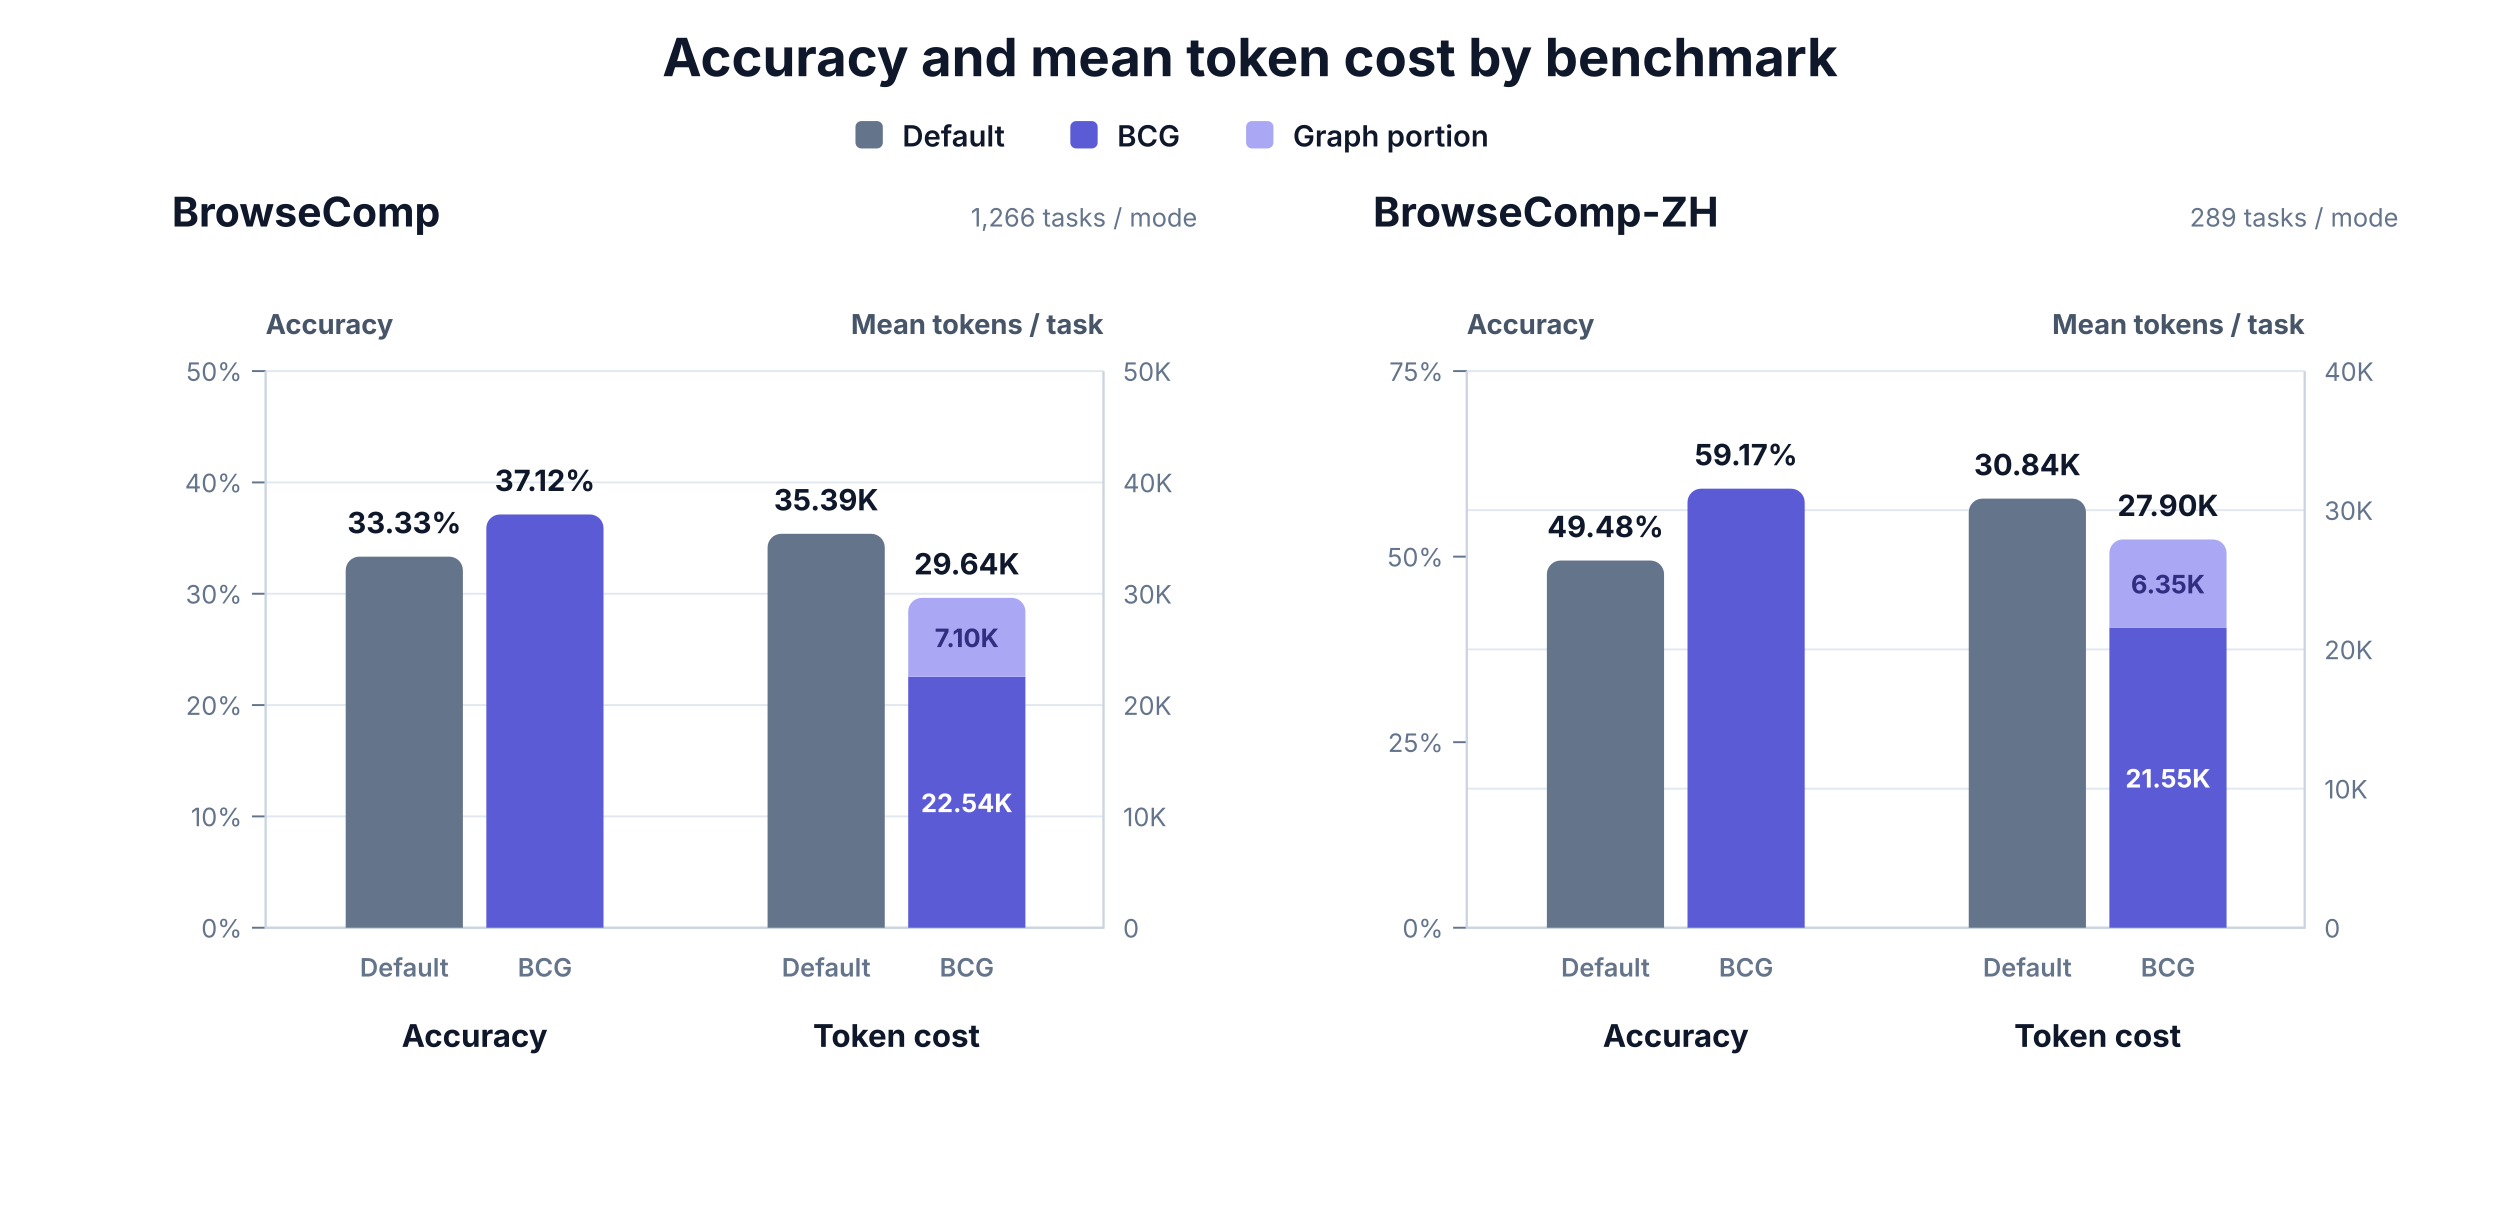
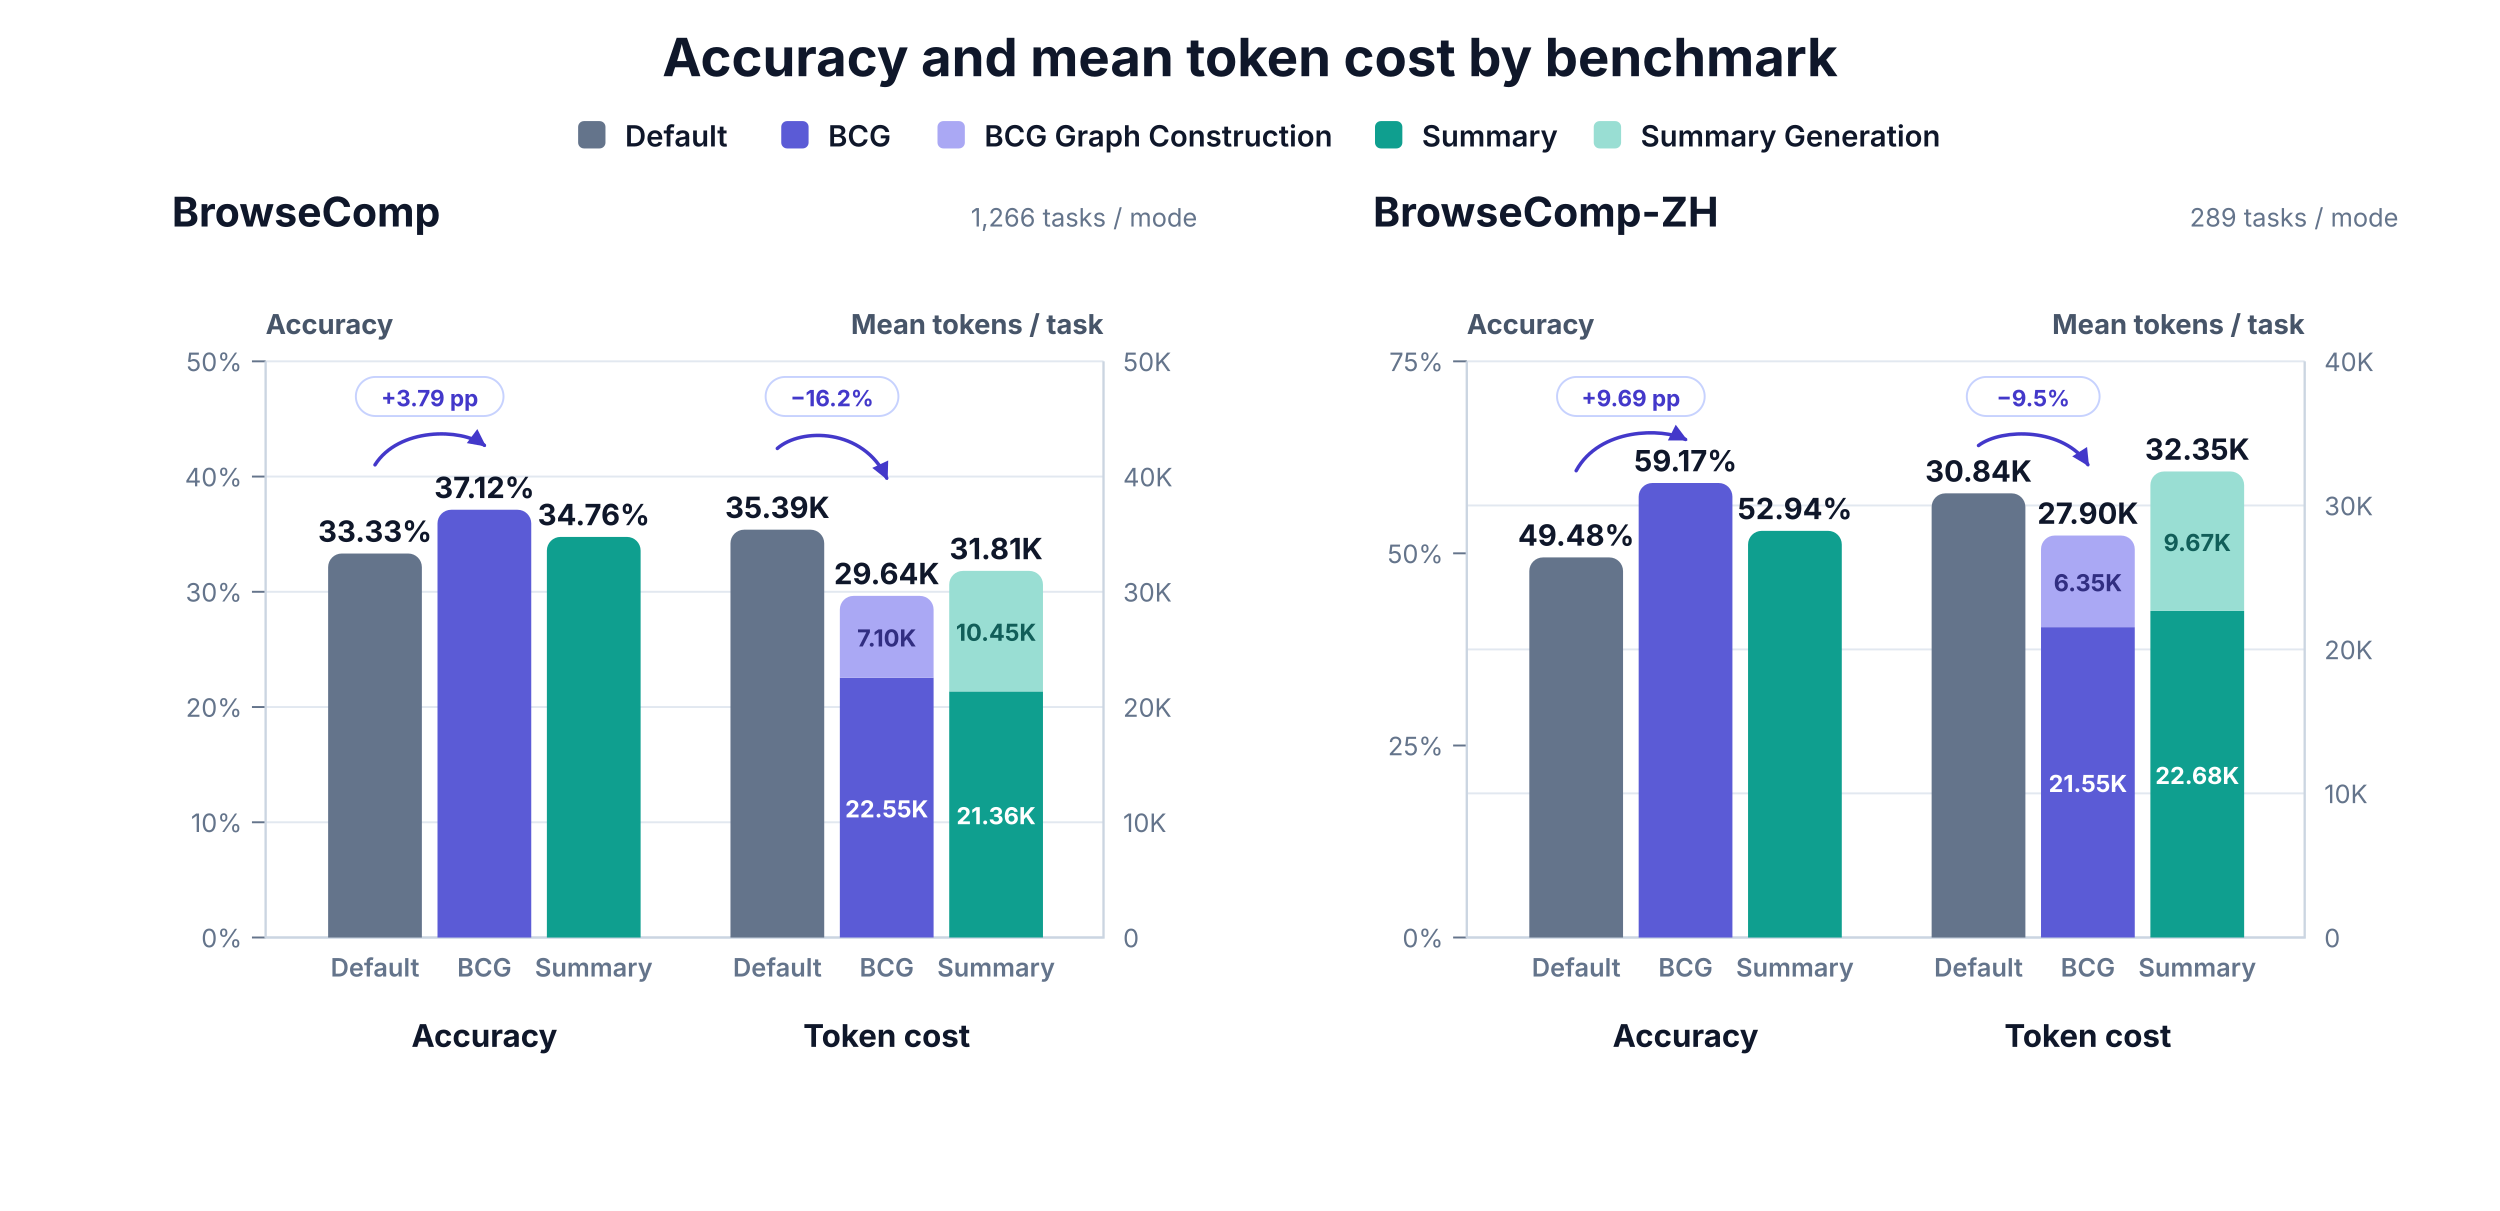
<svg xmlns="http://www.w3.org/2000/svg" width="1280" height="620" viewBox="0 0 1280 620" role="img" aria-labelledby="title desc">
  <rect width="1280" height="620" fill="#ffffff" />
  <g font-family="Inter,Arial,sans-serif">
+     <defs>
+       <marker id="improvement-arrow" viewBox="0 0 8 8" refX="7" refY="4" markerWidth="5" markerHeight="5" orient="auto">
+         <path d="M0 0L8 4L0 8Z" fill="#4338ca" />
+       </marker>
+     </defs>
    <text x="640" y="39" text-anchor="middle" fill="#0f172a" font-size="27" font-weight="700">Accuracy and mean token cost by benchmark</text>
-     <rect x="438" y="62" width="14" height="14" rx="3" fill="#64748b" />
-     <text x="462" y="75" fill="#0f172a" font-size="15" font-weight="600">Default</text>
-     <rect x="548" y="62" width="14" height="14" rx="3" fill="#5b5bd6" />
-     <text x="572" y="75" fill="#0f172a" font-size="15" font-weight="600">BCG</text>
-     <rect x="638" y="62" width="14" height="14" rx="3" fill="#aaa8f4" />
-     <text x="662" y="75" fill="#0f172a" font-size="15" font-weight="600">Graph portion</text>
+     <rect x="296" y="62" width="14" height="14" rx="3" fill="#64748b" />
+     <text x="320" y="75" fill="#0f172a" font-size="15" font-weight="600">Default</text>
+     <rect x="400" y="62" width="14" height="14" rx="3" fill="#5b5bd6" />
+     <text x="424" y="75" fill="#0f172a" font-size="15" font-weight="600">BCG</text>
+     <rect x="480" y="62" width="14" height="14" rx="3" fill="#aaa8f4" />
+     <text x="504" y="75" fill="#0f172a" font-size="15" font-weight="600">BCG Graph Construction</text>
+     <rect x="704" y="62" width="14" height="14" rx="3" fill="#0f9f8f" />
+     <text x="728" y="75" fill="#0f172a" font-size="15" font-weight="600">Summary</text>
+     <rect x="816" y="62" width="14" height="14" rx="3" fill="#99ded3" />
+     <text x="840" y="75" fill="#0f172a" font-size="15" font-weight="600">Summary Generation</text>
    <text x="88" y="116" fill="#0f172a" font-size="21" font-weight="700">BrowseComp</text>
    <text x="613" y="116" text-anchor="end" fill="#64748b" font-size="13">1,266 tasks / mode</text>
    <text x="136.0" y="171" fill="#475569" font-size="14" font-weight="700">Accuracy</text>
    <text x="565.0" y="171" text-anchor="end" fill="#475569" font-size="14" font-weight="700">Mean tokens / task</text>
-     <path d="M136.0 475.0H565.0" stroke="#e2e8f0" stroke-width="1" />
-     <text x="575.0" y="480.0" fill="#64748b" font-size="13">0</text>
-     <path d="M136.0 418.0H565.0" stroke="#e2e8f0" stroke-width="1" />
-     <text x="575.0" y="423.0" fill="#64748b" font-size="13">10K</text>
-     <path d="M136.0 361.0H565.0" stroke="#e2e8f0" stroke-width="1" />
-     <text x="575.0" y="366.0" fill="#64748b" font-size="13">20K</text>
-     <path d="M136.0 304.0H565.0" stroke="#e2e8f0" stroke-width="1" />
-     <text x="575.0" y="309.0" fill="#64748b" font-size="13">30K</text>
-     <path d="M136.0 247.0H565.0" stroke="#e2e8f0" stroke-width="1" />
-     <text x="575.0" y="252.0" fill="#64748b" font-size="13">40K</text>
-     <path d="M136.0 190.0H565.0" stroke="#e2e8f0" stroke-width="1" />
-     <text x="575.0" y="195.0" fill="#64748b" font-size="13">50K</text>
-     <path d="M129.0 475.0H136.0" stroke="#64748b" stroke-width="1" />
-     <text x="124.0" y="480.0" text-anchor="end" fill="#64748b" font-size="13">0%</text>
-     <path d="M129.0 418.0H136.0" stroke="#64748b" stroke-width="1" />
-     <text x="124.0" y="423.0" text-anchor="end" fill="#64748b" font-size="13">10%</text>
-     <path d="M129.0 361.0H136.0" stroke="#64748b" stroke-width="1" />
-     <text x="124.0" y="366.0" text-anchor="end" fill="#64748b" font-size="13">20%</text>
-     <path d="M129.0 304.0H136.0" stroke="#64748b" stroke-width="1" />
-     <text x="124.0" y="309.0" text-anchor="end" fill="#64748b" font-size="13">30%</text>
-     <path d="M129.0 247.0H136.0" stroke="#64748b" stroke-width="1" />
-     <text x="124.0" y="252.0" text-anchor="end" fill="#64748b" font-size="13">40%</text>
-     <path d="M129.0 190.0H136.0" stroke="#64748b" stroke-width="1" />
-     <text x="124.0" y="195.0" text-anchor="end" fill="#64748b" font-size="13">50%</text>
-     <path d="M136.0 190.0V475.0H565.0V190.0" fill="none" stroke="#cbd5e1" stroke-width="1.2" />
-     <path d="M177.0 475.0V292.0a7 7 0 0 1 7 -7h46.0a7 7 0 0 1 7 7V475.0Z" fill="#64748b" />
-     <text x="207.0" y="273.0" text-anchor="middle" fill="#0f172a" font-size="15" font-weight="700">33.33%</text>
-     <text x="207.0" y="500" text-anchor="middle" fill="#64748b" font-size="13" font-weight="600">Default</text>
-     <path d="M249.0 475.0V270.4a7 7 0 0 1 7 -7h46.0a7 7 0 0 1 7 7V475.0Z" fill="#5b5bd6" />
-     <text x="279.0" y="251.4" text-anchor="middle" fill="#0f172a" font-size="15" font-weight="700">37.12%</text>
-     <text x="279.0" y="500" text-anchor="middle" fill="#64748b" font-size="13" font-weight="600">BCG</text>
-     <path d="M393.0 475.0V280.3a7 7 0 0 1 7 -7h46.0a7 7 0 0 1 7 7V475.0Z" fill="#64748b" />
-     <rect x="465.0" y="346.5" width="60.0" height="128.5" fill="#5b5bd6" />
-     <path d="M465.0 346.5V313.1a7 7 0 0 1 7 -7h46.0a7 7 0 0 1 7 7V346.5Z" fill="#aaa8f4" />
-     <text x="423.0" y="261.3" text-anchor="middle" fill="#0f172a" font-size="15" font-weight="700">35.39K</text>
-     <text x="495.0" y="294.1" text-anchor="middle" fill="#0f172a" font-size="15" font-weight="700">29.64K</text>
-     <text x="495.0" y="415.8" text-anchor="middle" fill="#ffffff" font-size="13" font-weight="700">22.54K</text>
-     <text x="495.0" y="331.3" text-anchor="middle" fill="#312e81" font-size="13" font-weight="700">7.10K</text>
-     <text x="423.0" y="500" text-anchor="middle" fill="#64748b" font-size="13" font-weight="600">Default</text>
-     <text x="495.0" y="500" text-anchor="middle" fill="#64748b" font-size="13" font-weight="600">BCG</text>
-     <text x="243.0" y="536" text-anchor="middle" fill="#0f172a" font-size="16" font-weight="700">Accuracy</text>
-     <text x="459.0" y="536" text-anchor="middle" fill="#0f172a" font-size="16" font-weight="700">Token cost</text>
+     <path d="M136.0 480.0H565.0" stroke="#e2e8f0" stroke-width="1" />
+     <text x="575.0" y="485.0" fill="#64748b" font-size="13">0</text>
+     <path d="M136.0 421.0H565.0" stroke="#e2e8f0" stroke-width="1" />
+     <text x="575.0" y="426.0" fill="#64748b" font-size="13">10K</text>
+     <path d="M136.0 362.0H565.0" stroke="#e2e8f0" stroke-width="1" />
+     <text x="575.0" y="367.0" fill="#64748b" font-size="13">20K</text>
+     <path d="M136.0 303.0H565.0" stroke="#e2e8f0" stroke-width="1" />
+     <text x="575.0" y="308.0" fill="#64748b" font-size="13">30K</text>
+     <path d="M136.0 244.0H565.0" stroke="#e2e8f0" stroke-width="1" />
+     <text x="575.0" y="249.0" fill="#64748b" font-size="13">40K</text>
+     <path d="M136.0 185.0H565.0" stroke="#e2e8f0" stroke-width="1" />
+     <text x="575.0" y="190.0" fill="#64748b" font-size="13">50K</text>
+     <path d="M129.0 480.0H136.0" stroke="#64748b" stroke-width="1" />
+     <text x="124.0" y="485.0" text-anchor="end" fill="#64748b" font-size="13">0%</text>
+     <path d="M129.0 421.0H136.0" stroke="#64748b" stroke-width="1" />
+     <text x="124.0" y="426.0" text-anchor="end" fill="#64748b" font-size="13">10%</text>
+     <path d="M129.0 362.0H136.0" stroke="#64748b" stroke-width="1" />
+     <text x="124.0" y="367.0" text-anchor="end" fill="#64748b" font-size="13">20%</text>
+     <path d="M129.0 303.0H136.0" stroke="#64748b" stroke-width="1" />
+     <text x="124.0" y="308.0" text-anchor="end" fill="#64748b" font-size="13">30%</text>
+     <path d="M129.0 244.0H136.0" stroke="#64748b" stroke-width="1" />
+     <text x="124.0" y="249.0" text-anchor="end" fill="#64748b" font-size="13">40%</text>
+     <path d="M129.0 185.0H136.0" stroke="#64748b" stroke-width="1" />
+     <text x="124.0" y="190.0" text-anchor="end" fill="#64748b" font-size="13">50%</text>
+     <path d="M136.0 185.0V480.0H565.0V185.0" fill="none" stroke="#cbd5e1" stroke-width="1.2" />
+     <path d="M168.0 480.0V290.4a7 7 0 0 1 7 -7h34.0a7 7 0 0 1 7 7V480.0Z" fill="#64748b" />
+     <text x="192.0" y="277.4" text-anchor="middle" fill="#0f172a" font-size="15" font-weight="700">33.33%</text>
+     <text x="192.0" y="500" text-anchor="middle" fill="#64748b" font-size="13" font-weight="600">Default</text>
+     <path d="M224.0 480.0V268.0a7 7 0 0 1 7 -7h34.0a7 7 0 0 1 7 7V480.0Z" fill="#5b5bd6" />
+     <text x="248.0" y="255.0" text-anchor="middle" fill="#0f172a" font-size="15" font-weight="700">37.12%</text>
+     <text x="248.0" y="500" text-anchor="middle" fill="#64748b" font-size="13" font-weight="600">BCG</text>
+     <path d="M280.0 480.0V281.9a7 7 0 0 1 7 -7h34.0a7 7 0 0 1 7 7V480.0Z" fill="#0f9f8f" />
+     <text x="304.0" y="268.9" text-anchor="middle" fill="#0f172a" font-size="15" font-weight="700">34.76%</text>
+     <text x="304.0" y="500" text-anchor="middle" fill="#64748b" font-size="13" font-weight="600">Summary</text>
+     <path d="M192.0 238.0 C204.0 219.0, 236.0 219.0, 248.0 228.0" fill="none" stroke="#4338ca" stroke-width="1.8" stroke-linecap="round" marker-end="url(#improvement-arrow)" />
+     <rect x="182.2" y="193.0" width="75.6" height="20" rx="10" fill="#ffffff" stroke="#c7d2fe" />
+     <text x="220.0" y="208.0" text-anchor="middle" fill="#4338ca" font-size="11.5" font-weight="700">+3.79 pp</text>
+     <path d="M374.0 480.0V278.2a7 7 0 0 1 7 -7h34.0a7 7 0 0 1 7 7V480.0Z" fill="#64748b" />
+     <text x="398.0" y="265.2" text-anchor="middle" fill="#0f172a" font-size="15" font-weight="700">35.39K</text>
+     <text x="398.0" y="500" text-anchor="middle" fill="#64748b" font-size="13" font-weight="600">Default</text>
+     <text x="248.0" y="536" text-anchor="middle" fill="#0f172a" font-size="16" font-weight="700">Accuracy</text>
+     <text x="454.0" y="536" text-anchor="middle" fill="#0f172a" font-size="16" font-weight="700">Token cost</text>
+     <rect x="430.0" y="347.0" width="48.0" height="133.0" fill="#5b5bd6" />
+     <path d="M430.0 347.0V312.1a7 7 0 0 1 7 -7h34.0a7 7 0 0 1 7 7V347.0Z" fill="#aaa8f4" />
+     <text x="454.0" y="299.1" text-anchor="middle" fill="#0f172a" font-size="15" font-weight="700">29.64K</text>
+     <text x="454.0" y="418.5" text-anchor="middle" fill="#ffffff" font-size="12" font-weight="700">22.55K</text>
+     <text x="454.0" y="331.0" text-anchor="middle" fill="#312e81" font-size="12" font-weight="700">7.10K</text>
+     <text x="454.0" y="500" text-anchor="middle" fill="#64748b" font-size="13" font-weight="600">BCG</text>
+     <rect x="486.0" y="354.0" width="48.0" height="126.0" fill="#0f9f8f" />
+     <path d="M486.0 354.0V299.3a7 7 0 0 1 7 -7h34.0a7 7 0 0 1 7 7V354.0Z" fill="#99ded3" />
+     <text x="510.0" y="286.3" text-anchor="middle" fill="#0f172a" font-size="15" font-weight="700">31.81K</text>
+     <text x="510.0" y="422.0" text-anchor="middle" fill="#ffffff" font-size="12" font-weight="700">21.36K</text>
+     <text x="510.0" y="328.1" text-anchor="middle" fill="#115e59" font-size="12" font-weight="700">10.45K</text>
+     <text x="510.0" y="500" text-anchor="middle" fill="#64748b" font-size="13" font-weight="600">Summary</text>
+     <path d="M398.0 229.6 C410.0 219.0, 442.0 219.0, 454.0 244.8" fill="none" stroke="#4338ca" stroke-width="1.8" stroke-linecap="round" marker-end="url(#improvement-arrow)" />
+     <rect x="392.0" y="193.0" width="68.0" height="20" rx="10" fill="#ffffff" stroke="#c7d2fe" />
+     <text x="426.0" y="208.0" text-anchor="middle" fill="#4338ca" font-size="11.5" font-weight="700">−16.2%</text>
    <text x="703" y="116" fill="#0f172a" font-size="21" font-weight="700">BrowseComp-ZH</text>
    <text x="1228" y="116" text-anchor="end" fill="#64748b" font-size="13">289 tasks / mode</text>
    <text x="751.0" y="171" fill="#475569" font-size="14" font-weight="700">Accuracy</text>
    <text x="1180.0" y="171" text-anchor="end" fill="#475569" font-size="14" font-weight="700">Mean tokens / task</text>
-     <path d="M751.0 475.0H1180.0" stroke="#e2e8f0" stroke-width="1" />
-     <text x="1190.0" y="480.0" fill="#64748b" font-size="13">0</text>
-     <path d="M751.0 403.8H1180.0" stroke="#e2e8f0" stroke-width="1" />
-     <text x="1190.0" y="408.8" fill="#64748b" font-size="13">10K</text>
+     <path d="M751.0 480.0H1180.0" stroke="#e2e8f0" stroke-width="1" />
+     <text x="1190.0" y="485.0" fill="#64748b" font-size="13">0</text>
+     <path d="M751.0 406.2H1180.0" stroke="#e2e8f0" stroke-width="1" />
+     <text x="1190.0" y="411.2" fill="#64748b" font-size="13">10K</text>
    <path d="M751.0 332.5H1180.0" stroke="#e2e8f0" stroke-width="1" />
    <text x="1190.0" y="337.5" fill="#64748b" font-size="13">20K</text>
-     <path d="M751.0 261.2H1180.0" stroke="#e2e8f0" stroke-width="1" />
-     <text x="1190.0" y="266.2" fill="#64748b" font-size="13">30K</text>
-     <path d="M751.0 190.0H1180.0" stroke="#e2e8f0" stroke-width="1" />
-     <text x="1190.0" y="195.0" fill="#64748b" font-size="13">40K</text>
-     <path d="M744.0 475.0H751.0" stroke="#64748b" stroke-width="1" />
-     <text x="739.0" y="480.0" text-anchor="end" fill="#64748b" font-size="13">0%</text>
-     <path d="M744.0 380.0H751.0" stroke="#64748b" stroke-width="1" />
-     <text x="739.0" y="385.0" text-anchor="end" fill="#64748b" font-size="13">25%</text>
-     <path d="M744.0 285.0H751.0" stroke="#64748b" stroke-width="1" />
-     <text x="739.0" y="290.0" text-anchor="end" fill="#64748b" font-size="13">50%</text>
-     <path d="M744.0 190.0H751.0" stroke="#64748b" stroke-width="1" />
-     <text x="739.0" y="195.0" text-anchor="end" fill="#64748b" font-size="13">75%</text>
-     <path d="M751.0 190.0V475.0H1180.0V190.0" fill="none" stroke="#cbd5e1" stroke-width="1.2" />
-     <path d="M792.0 475.0V294.0a7 7 0 0 1 7 -7h46.0a7 7 0 0 1 7 7V475.0Z" fill="#64748b" />
-     <text x="822.0" y="275.0" text-anchor="middle" fill="#0f172a" font-size="15" font-weight="700">49.48%</text>
-     <text x="822.0" y="500" text-anchor="middle" fill="#64748b" font-size="13" font-weight="600">Default</text>
-     <path d="M864.0 475.0V257.2a7 7 0 0 1 7 -7h46.0a7 7 0 0 1 7 7V475.0Z" fill="#5b5bd6" />
-     <text x="894.0" y="238.2" text-anchor="middle" fill="#0f172a" font-size="15" font-weight="700">59.17%</text>
-     <text x="894.0" y="500" text-anchor="middle" fill="#64748b" font-size="13" font-weight="600">BCG</text>
-     <path d="M1008.0 475.0V262.3a7 7 0 0 1 7 -7h46.0a7 7 0 0 1 7 7V475.0Z" fill="#64748b" />
-     <rect x="1080.0" y="321.5" width="60.0" height="153.5" fill="#5b5bd6" />
-     <path d="M1080.0 321.5V283.2a7 7 0 0 1 7 -7h46.0a7 7 0 0 1 7 7V321.5Z" fill="#aaa8f4" />
-     <text x="1038.0" y="243.3" text-anchor="middle" fill="#0f172a" font-size="15" font-weight="700">30.84K</text>
-     <text x="1110.0" y="264.2" text-anchor="middle" fill="#0f172a" font-size="15" font-weight="700">27.90K</text>
-     <text x="1110.0" y="403.2" text-anchor="middle" fill="#ffffff" font-size="13" font-weight="700">21.55K</text>
-     <text x="1110.0" y="303.8" text-anchor="middle" fill="#312e81" font-size="13" font-weight="700">6.35K</text>
-     <text x="1038.0" y="500" text-anchor="middle" fill="#64748b" font-size="13" font-weight="600">Default</text>
-     <text x="1110.0" y="500" text-anchor="middle" fill="#64748b" font-size="13" font-weight="600">BCG</text>
-     <text x="858.0" y="536" text-anchor="middle" fill="#0f172a" font-size="16" font-weight="700">Accuracy</text>
-     <text x="1074.0" y="536" text-anchor="middle" fill="#0f172a" font-size="16" font-weight="700">Token cost</text>
+     <path d="M751.0 258.8H1180.0" stroke="#e2e8f0" stroke-width="1" />
+     <text x="1190.0" y="263.8" fill="#64748b" font-size="13">30K</text>
+     <path d="M751.0 185.0H1180.0" stroke="#e2e8f0" stroke-width="1" />
+     <text x="1190.0" y="190.0" fill="#64748b" font-size="13">40K</text>
+     <path d="M744.0 480.0H751.0" stroke="#64748b" stroke-width="1" />
+     <text x="739.0" y="485.0" text-anchor="end" fill="#64748b" font-size="13">0%</text>
+     <path d="M744.0 381.7H751.0" stroke="#64748b" stroke-width="1" />
+     <text x="739.0" y="386.7" text-anchor="end" fill="#64748b" font-size="13">25%</text>
+     <path d="M744.0 283.3H751.0" stroke="#64748b" stroke-width="1" />
+     <text x="739.0" y="288.3" text-anchor="end" fill="#64748b" font-size="13">50%</text>
+     <path d="M744.0 185.0H751.0" stroke="#64748b" stroke-width="1" />
+     <text x="739.0" y="190.0" text-anchor="end" fill="#64748b" font-size="13">75%</text>
+     <path d="M751.0 185.0V480.0H1180.0V185.0" fill="none" stroke="#cbd5e1" stroke-width="1.2" />
+     <path d="M783.0 480.0V292.4a7 7 0 0 1 7 -7h34.0a7 7 0 0 1 7 7V480.0Z" fill="#64748b" />
+     <text x="807.0" y="279.4" text-anchor="middle" fill="#0f172a" font-size="15" font-weight="700">49.48%</text>
+     <text x="807.0" y="500" text-anchor="middle" fill="#64748b" font-size="13" font-weight="600">Default</text>
+     <path d="M839.0 480.0V254.3a7 7 0 0 1 7 -7h34.0a7 7 0 0 1 7 7V480.0Z" fill="#5b5bd6" />
+     <text x="863.0" y="241.3" text-anchor="middle" fill="#0f172a" font-size="15" font-weight="700">59.17%</text>
+     <text x="863.0" y="500" text-anchor="middle" fill="#64748b" font-size="13" font-weight="600">BCG</text>
+     <path d="M895.0 480.0V278.8a7 7 0 0 1 7 -7h34.0a7 7 0 0 1 7 7V480.0Z" fill="#0f9f8f" />
+     <text x="919.0" y="265.8" text-anchor="middle" fill="#0f172a" font-size="15" font-weight="700">52.94%</text>
+     <text x="919.0" y="500" text-anchor="middle" fill="#64748b" font-size="13" font-weight="600">Summary</text>
+     <path d="M807.0 241.0 C819.0 219.0, 851.0 219.0, 863.0 225.0" fill="none" stroke="#4338ca" stroke-width="1.8" stroke-linecap="round" marker-end="url(#improvement-arrow)" />
+     <rect x="797.2" y="193.0" width="75.6" height="20" rx="10" fill="#ffffff" stroke="#c7d2fe" />
+     <text x="835.0" y="208.0" text-anchor="middle" fill="#4338ca" font-size="11.5" font-weight="700">+9.69 pp</text>
+     <path d="M989.0 480.0V259.6a7 7 0 0 1 7 -7h34.0a7 7 0 0 1 7 7V480.0Z" fill="#64748b" />
+     <text x="1013.0" y="246.6" text-anchor="middle" fill="#0f172a" font-size="15" font-weight="700">30.84K</text>
+     <text x="1013.0" y="500" text-anchor="middle" fill="#64748b" font-size="13" font-weight="600">Default</text>
+     <text x="863.0" y="536" text-anchor="middle" fill="#0f172a" font-size="16" font-weight="700">Accuracy</text>
+     <text x="1069.0" y="536" text-anchor="middle" fill="#0f172a" font-size="16" font-weight="700">Token cost</text>
+     <rect x="1045.0" y="321.1" width="48.0" height="158.9" fill="#5b5bd6" />
+     <path d="M1045.0 321.1V281.2a7 7 0 0 1 7 -7h34.0a7 7 0 0 1 7 7V321.1Z" fill="#aaa8f4" />
+     <text x="1069.0" y="268.2" text-anchor="middle" fill="#0f172a" font-size="15" font-weight="700">27.90K</text>
+     <text x="1069.0" y="405.5" text-anchor="middle" fill="#ffffff" font-size="12" font-weight="700">21.55K</text>
+     <text x="1069.0" y="302.7" text-anchor="middle" fill="#312e81" font-size="12" font-weight="700">6.35K</text>
+     <text x="1069.0" y="500" text-anchor="middle" fill="#64748b" font-size="13" font-weight="600">BCG</text>
+     <rect x="1101.0" y="312.8" width="48.0" height="167.2" fill="#0f9f8f" />
+     <path d="M1101.0 312.8V248.4a7 7 0 0 1 7 -7h34.0a7 7 0 0 1 7 7V312.8Z" fill="#99ded3" />
+     <text x="1125.0" y="235.4" text-anchor="middle" fill="#0f172a" font-size="15" font-weight="700">32.35K</text>
+     <text x="1125.0" y="401.4" text-anchor="middle" fill="#ffffff" font-size="12" font-weight="700">22.68K</text>
+     <text x="1125.0" y="282.1" text-anchor="middle" fill="#115e59" font-size="12" font-weight="700">9.67K</text>
+     <text x="1125.0" y="500" text-anchor="middle" fill="#64748b" font-size="13" font-weight="600">Summary</text>
+     <path d="M1013.0 228.1 C1025.0 219.0, 1057.0 219.0, 1069.0 237.9" fill="none" stroke="#4338ca" stroke-width="1.8" stroke-linecap="round" marker-end="url(#improvement-arrow)" />
+     <rect x="1007.0" y="193.0" width="68.0" height="20" rx="10" fill="#ffffff" stroke="#c7d2fe" />
+     <text x="1041.0" y="208.0" text-anchor="middle" fill="#4338ca" font-size="11.5" font-weight="700">−9.5%</text>
  </g>
</svg>
